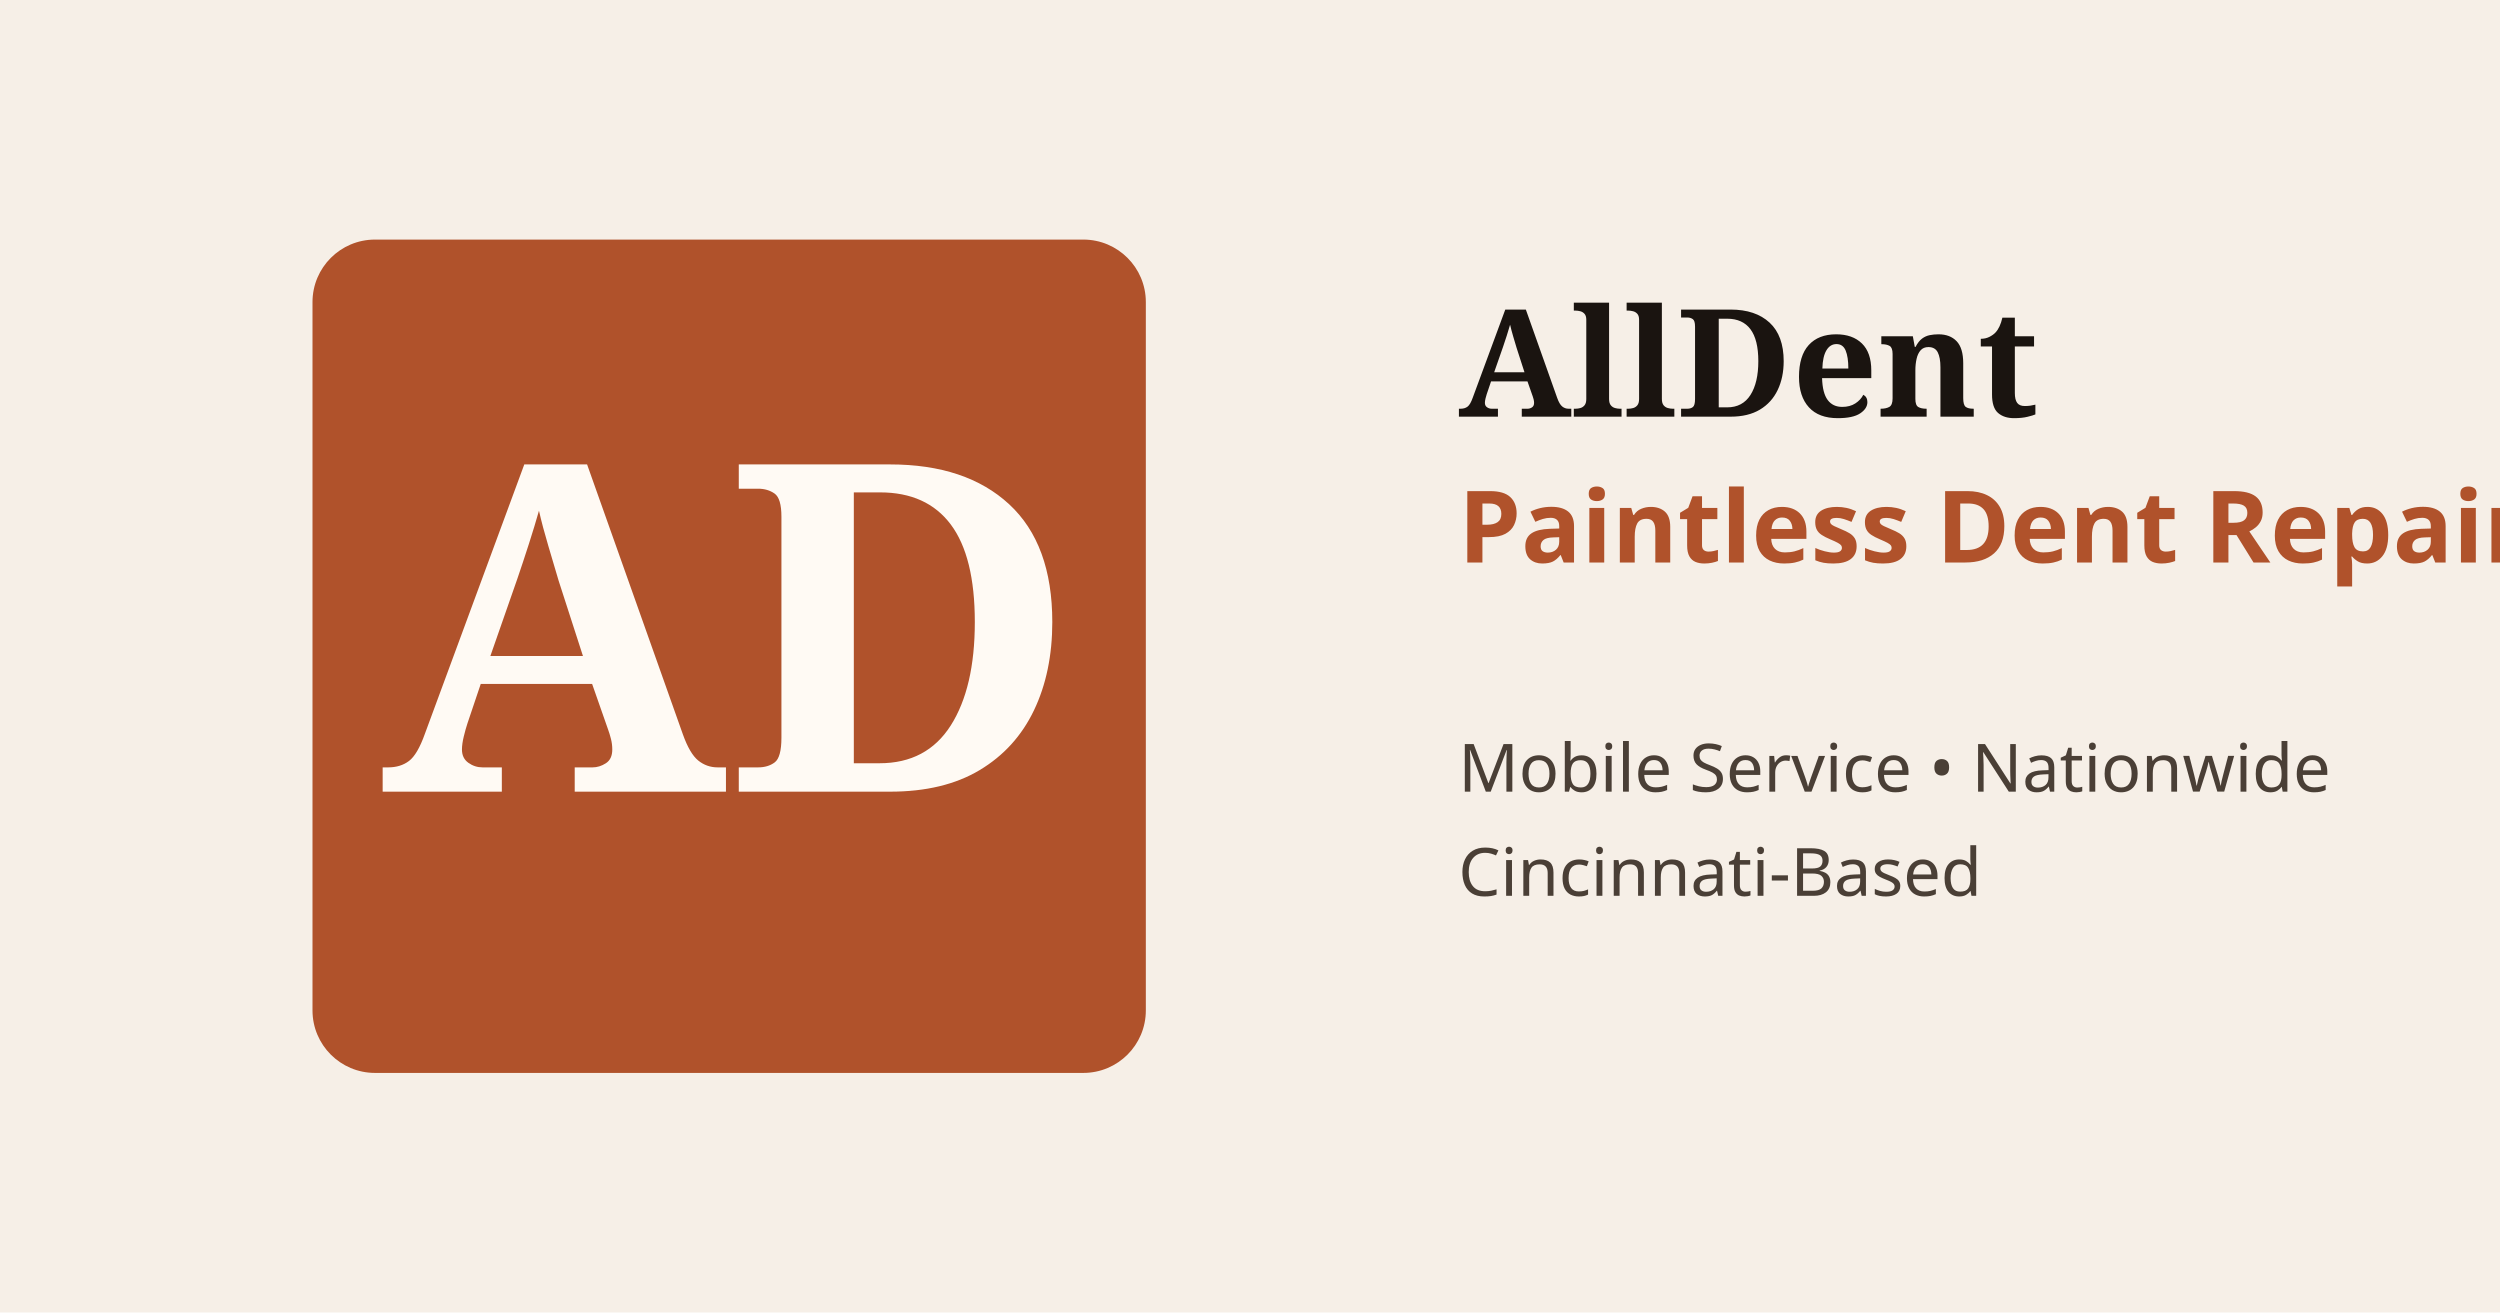
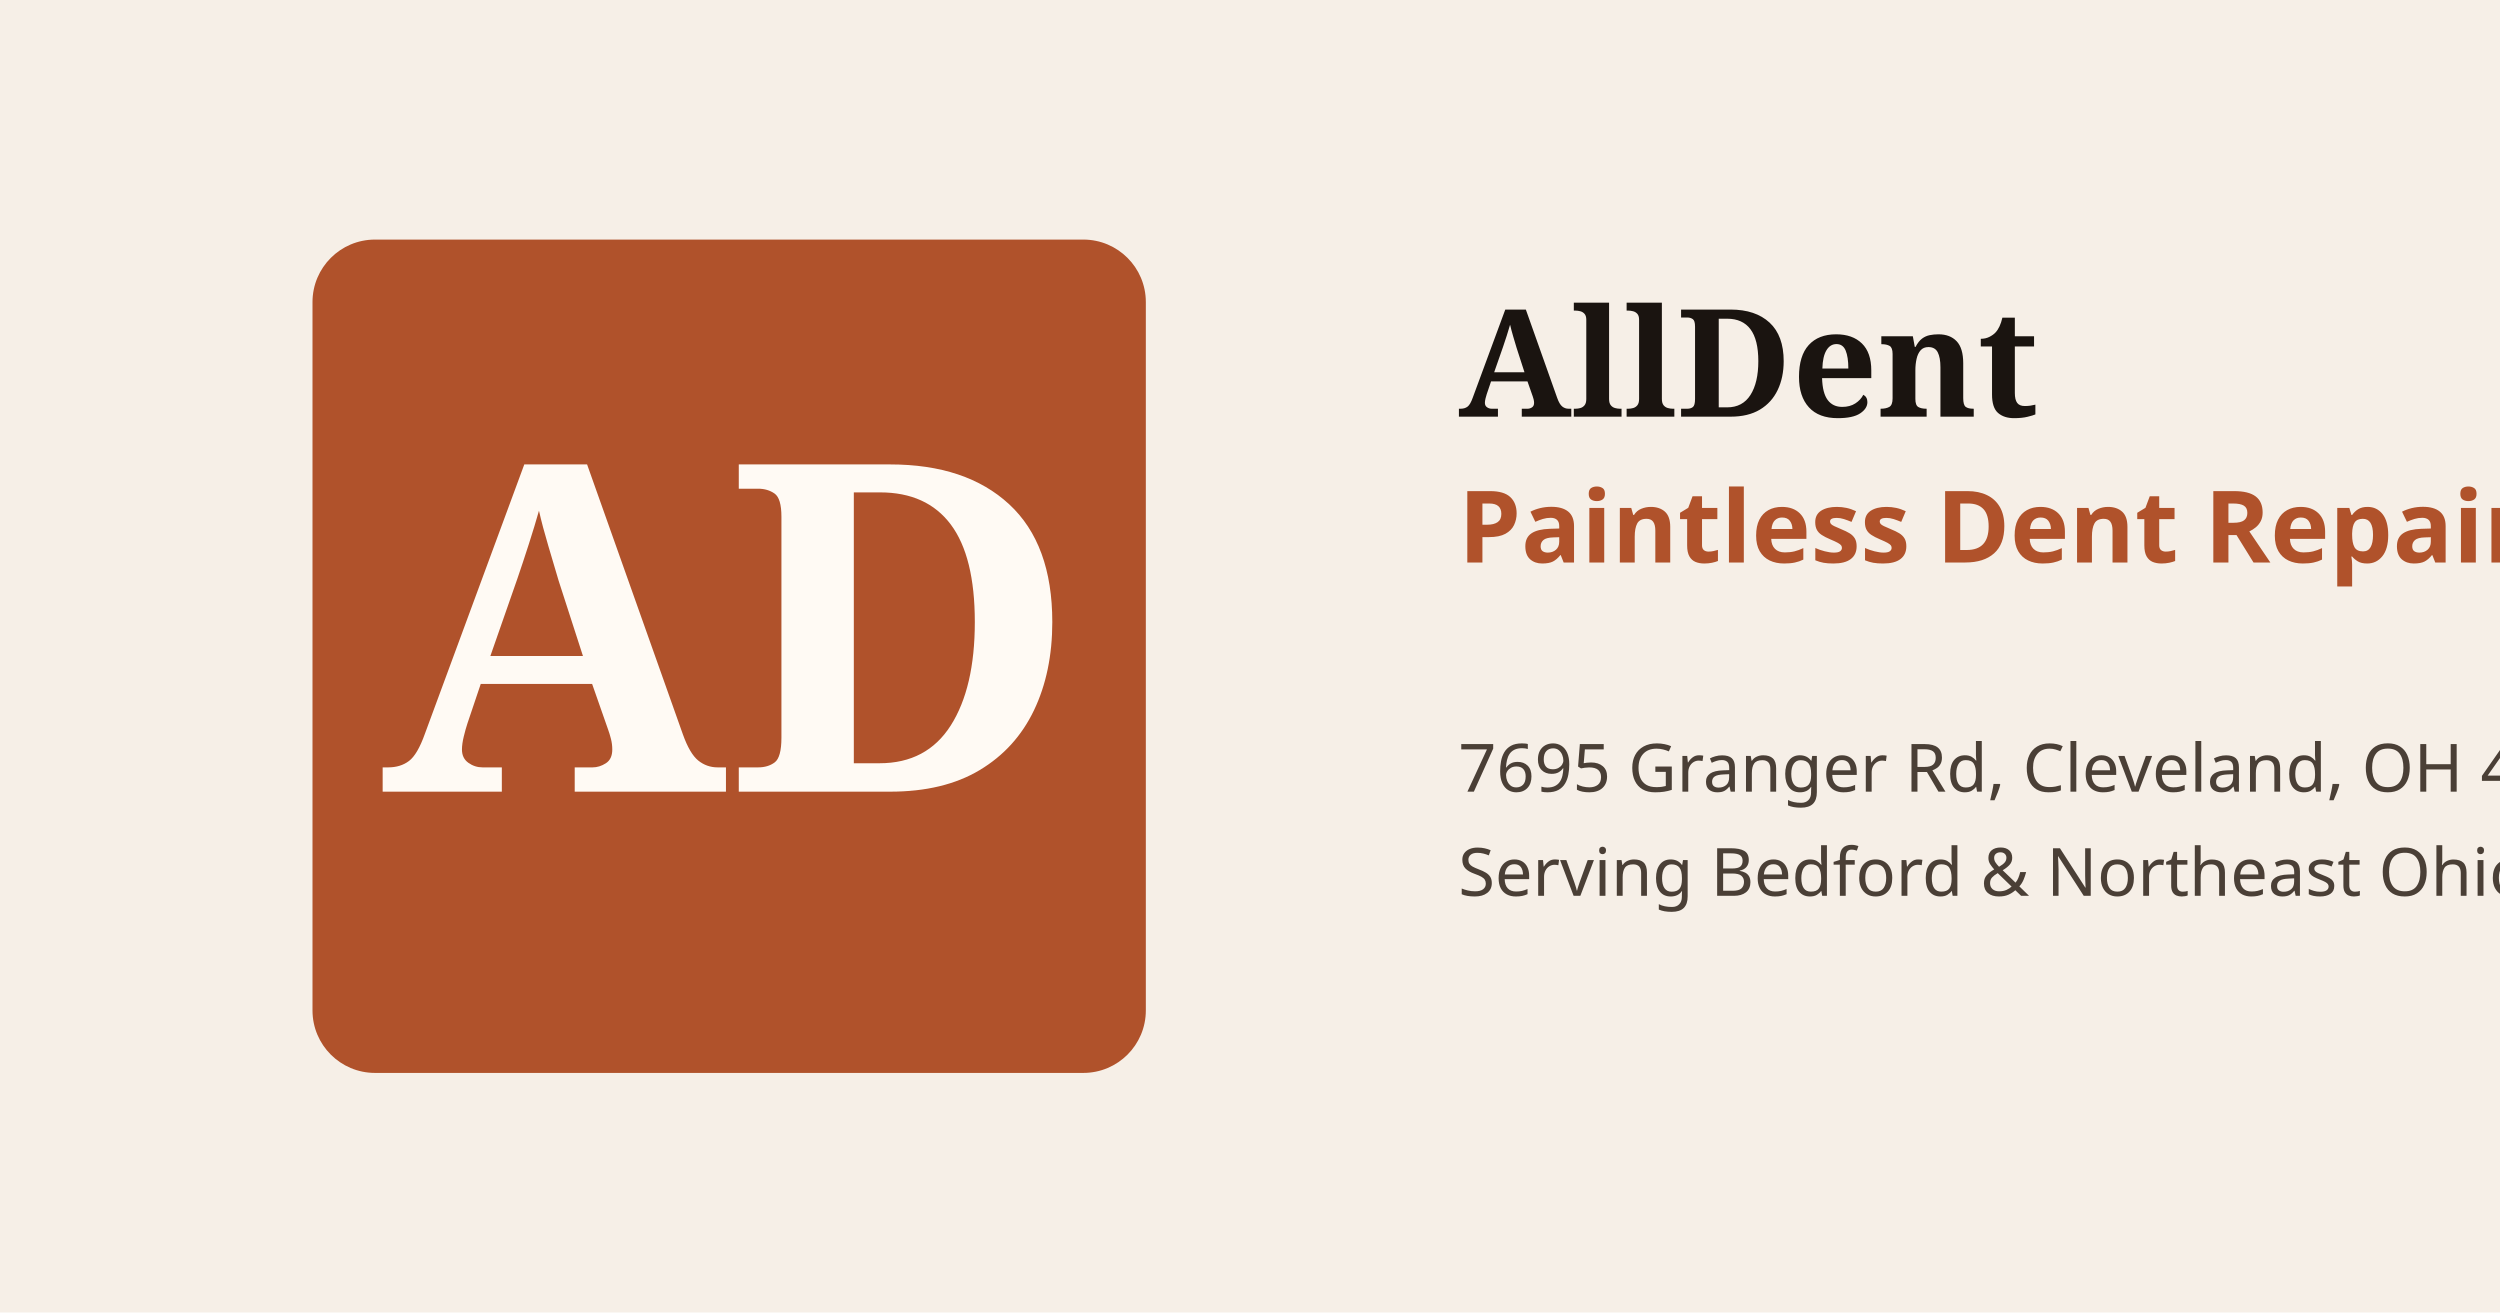
<svg xmlns="http://www.w3.org/2000/svg" viewBox="0 0 1200 630">
  <rect width="1200" height="630" fill="#f6efe7" />
  <rect x="150" y="115" width="400" height="400" rx="30" fill="#b0522b" />
  <text x="350" y="380" font-family="Georgia, serif" font-size="220" font-weight="bold" fill="#fffaf4" text-anchor="middle">AD</text>
  <text x="700" y="200" font-family="Georgia, serif" font-size="72" font-weight="bold" fill="#1a1410">AllDent</text>
  <text x="700" y="270" font-family="system-ui, sans-serif" font-size="48" fill="#b0522b" font-weight="600">Paintless Dent Repair</text>
-   <text x="700" y="380" font-family="system-ui, sans-serif" font-size="32" fill="#4a3f36">Mobile Service • Nationwide</text>
-   <text x="700" y="430" font-family="system-ui, sans-serif" font-size="32" fill="#4a3f36">Cincinnati-Based</text>
+   <text x="700" y="380" font-family="system-ui, sans-serif" font-size="32" fill="#4a3f36">7695 Granger Rd, Cleveland, OH 44125</text>
+   <text x="700" y="430" font-family="system-ui, sans-serif" font-size="32" fill="#4a3f36">Serving Bedford &amp; Northeast Ohio</text>
</svg>
